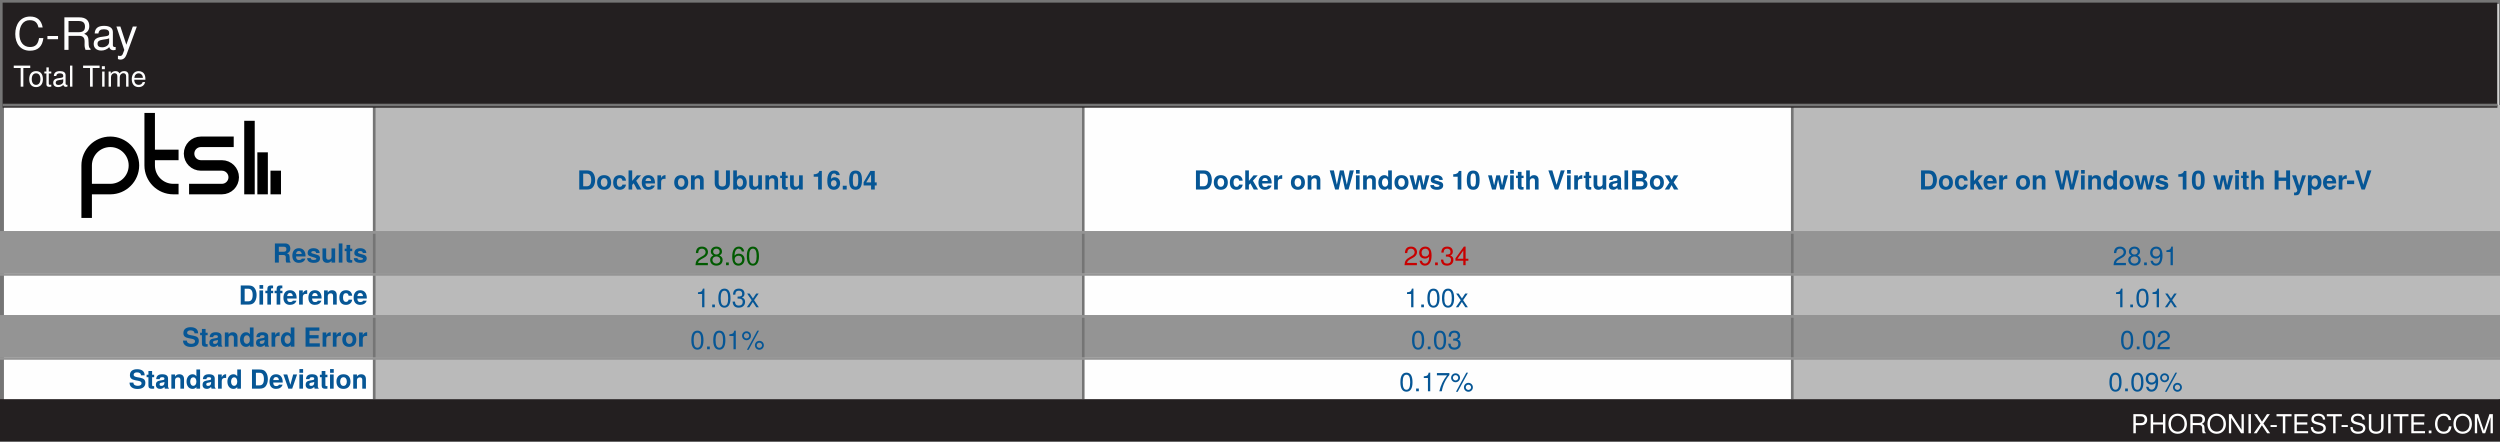
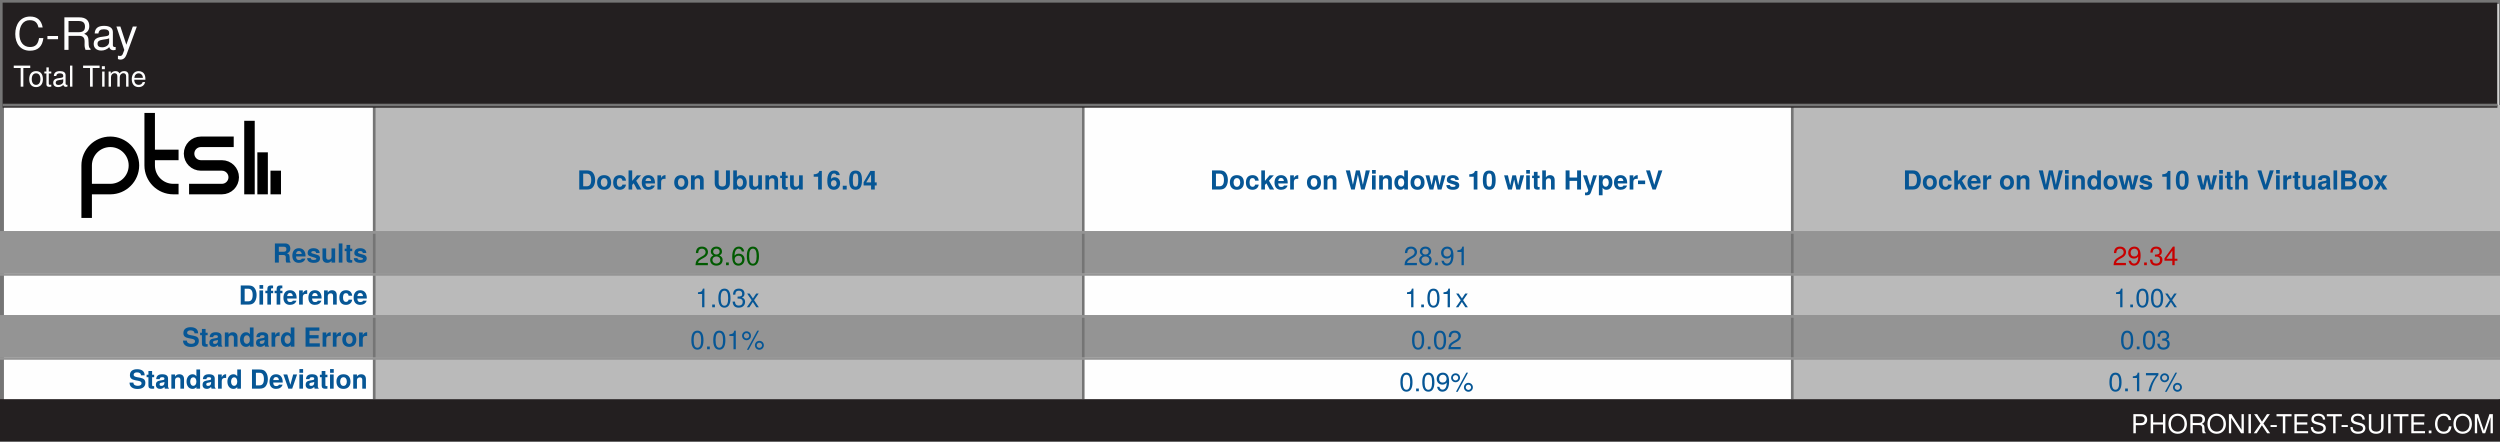
<svg xmlns="http://www.w3.org/2000/svg" xmlns:xlink="http://www.w3.org/1999/xlink" version="1.1" font-family="sans-serif, droid-sans, helvetica, verdana, tahoma" viewbox="0 0 952 168" width="952" height="168" preserveAspectRatio="xMinYMin meet">
  <rect x="0" y="0" width="952" height="168" fill="#FEFEFE" stroke="#757575" stroke-width="2" />
  <rect x="1" y="1" width="951" height="167" fill="#FEFEFE" stroke="#757575" stroke-width="1" />
  <path d="m74 22v9m-5-16v16m-5-28v28m-23-2h12.5c2.485 0 4.5-2.015 4.5-4.5s-2.015-4.5-4.5-4.5h-8c-2.485 0-4.5-2.015-4.5-4.5s2.015-4.5 4.5-4.5h12.5m-21 5h-11m11 13h-2c-4.971 0-9-4.029-9-9v-20m-24 40v-20c0-4.971 4.029-9 9-9 4.971 0 9 4.029 9 9s-4.029 9-9 9h-9" stroke="#000000" stroke-width="4" fill="none" transform="translate(31,43)" />
  <line x1="142" y1="96" x2="952" y2="96" stroke="#BABABA" stroke-width="112" stroke-dasharray="270,270" />
  <line x1="476" y1="88" x2="476" y2="152" stroke="#949494" stroke-width="952" stroke-dasharray="16,16" />
  <line x1="142" y1="96" x2="952" y2="96" stroke="#757575" stroke-width="112" stroke-dasharray="1,269" />
  <rect x="1" y="1" width="950" height="40" fill="#231f20" />
  <text x="5" y="19" font-size="17" fill="#FEFEFE" text-anchor="start">C-Ray</text>
  <text x="5" y="33" font-size="11" fill="#FEFEFE" text-anchor="start">Total Time</text>
  <line x1="1" y1="40" x2="951" y2="40" stroke="#757575" stroke-width="1" />
  <g font-size="10" font-weight="bold" text-anchor="end" fill="#065695">
    <text x="140" y="100" fill="#065695">Results</text>
    <text x="140" y="116" fill="#065695">Difference</text>
    <text x="140" y="132" fill="#065695">Standard Error</text>
    <text x="140" y="148" fill="#065695">Standard Deviation</text>
  </g>
  <g font-size="10" fill="#065695" font-weight="bold" text-anchor="middle" dominant-baseline="text-before-edge">
    <text x="277" y="64">Docker on Ubuntu 16.04</text>
-     <text x="547" y="64">Docker on Windows 10 with VirtualBox</text>
-     <text x="817" y="64">Docker on Windows 10 with Hyper-V</text>
+     <text x="547" y="64">Docker on Windows 10 with Hyper-V</text>
+     <text x="817" y="64">Docker on Windows 10 with VirtualBox</text>
  </g>
  <g />
  <g text-anchor="middle" font-size="10">
    <text x="277" y="101" fill="#005a00" xlink:title="STD Dev: 0.01%">28.60</text>
    <text x="277" y="117" fill="#065695">1.03x</text>
    <text x="277" y="133" fill="#065695">0.01%</text>
-     <text x="547" y="101" fill="#C80000" xlink:title="STD Dev: 0.17%;  STD Error: 0.03">29.34</text>
-     <text x="547" y="117" fill="#065695">1.00x</text>
-     <text x="547" y="133" fill="#065695">0.03</text>
-     <text x="547" y="149" fill="#065695">0.17%</text>
-     <text x="817" y="101" fill="#065695" xlink:title="STD Dev: 0.09%;  STD Error: 0.02">28.91</text>
-     <text x="817" y="117" fill="#065695">1.01x</text>
-     <text x="817" y="133" fill="#065695">0.02</text>
-     <text x="817" y="149" fill="#065695">0.09%</text>
+     <text x="547" y="101" fill="#065695" xlink:title="STD Dev: 0.09%;  STD Error: 0.02">28.91</text>
+     <text x="547" y="117" fill="#065695">1.01x</text>
+     <text x="547" y="133" fill="#065695">0.02</text>
+     <text x="547" y="149" fill="#065695">0.09%</text>
+     <text x="817" y="101" fill="#C80000" xlink:title="STD Dev: 0.17%;  STD Error: 0.03">29.34</text>
+     <text x="817" y="117" fill="#065695">1.00x</text>
+     <text x="817" y="133" fill="#065695">0.03</text>
+     <text x="817" y="149" fill="#065695">0.17%</text>
  </g>
  <line x1="476" y1="88" x2="476" y2="152" stroke="#949494" stroke-width="952" stroke-dasharray="1,15" />
  <rect x="0" y="152" width="952" height="16" fill="#231f20" />
  <a xlink:href="http://www.phoronix-test-suite.com/" xlink:show="new">
    <text x="950" y="165" font-size="10" fill="#FFFFFF" text-anchor="end" xlink:show="new">PHORONIX-TEST-SUITE.COM</text>
  </a>
</svg>
